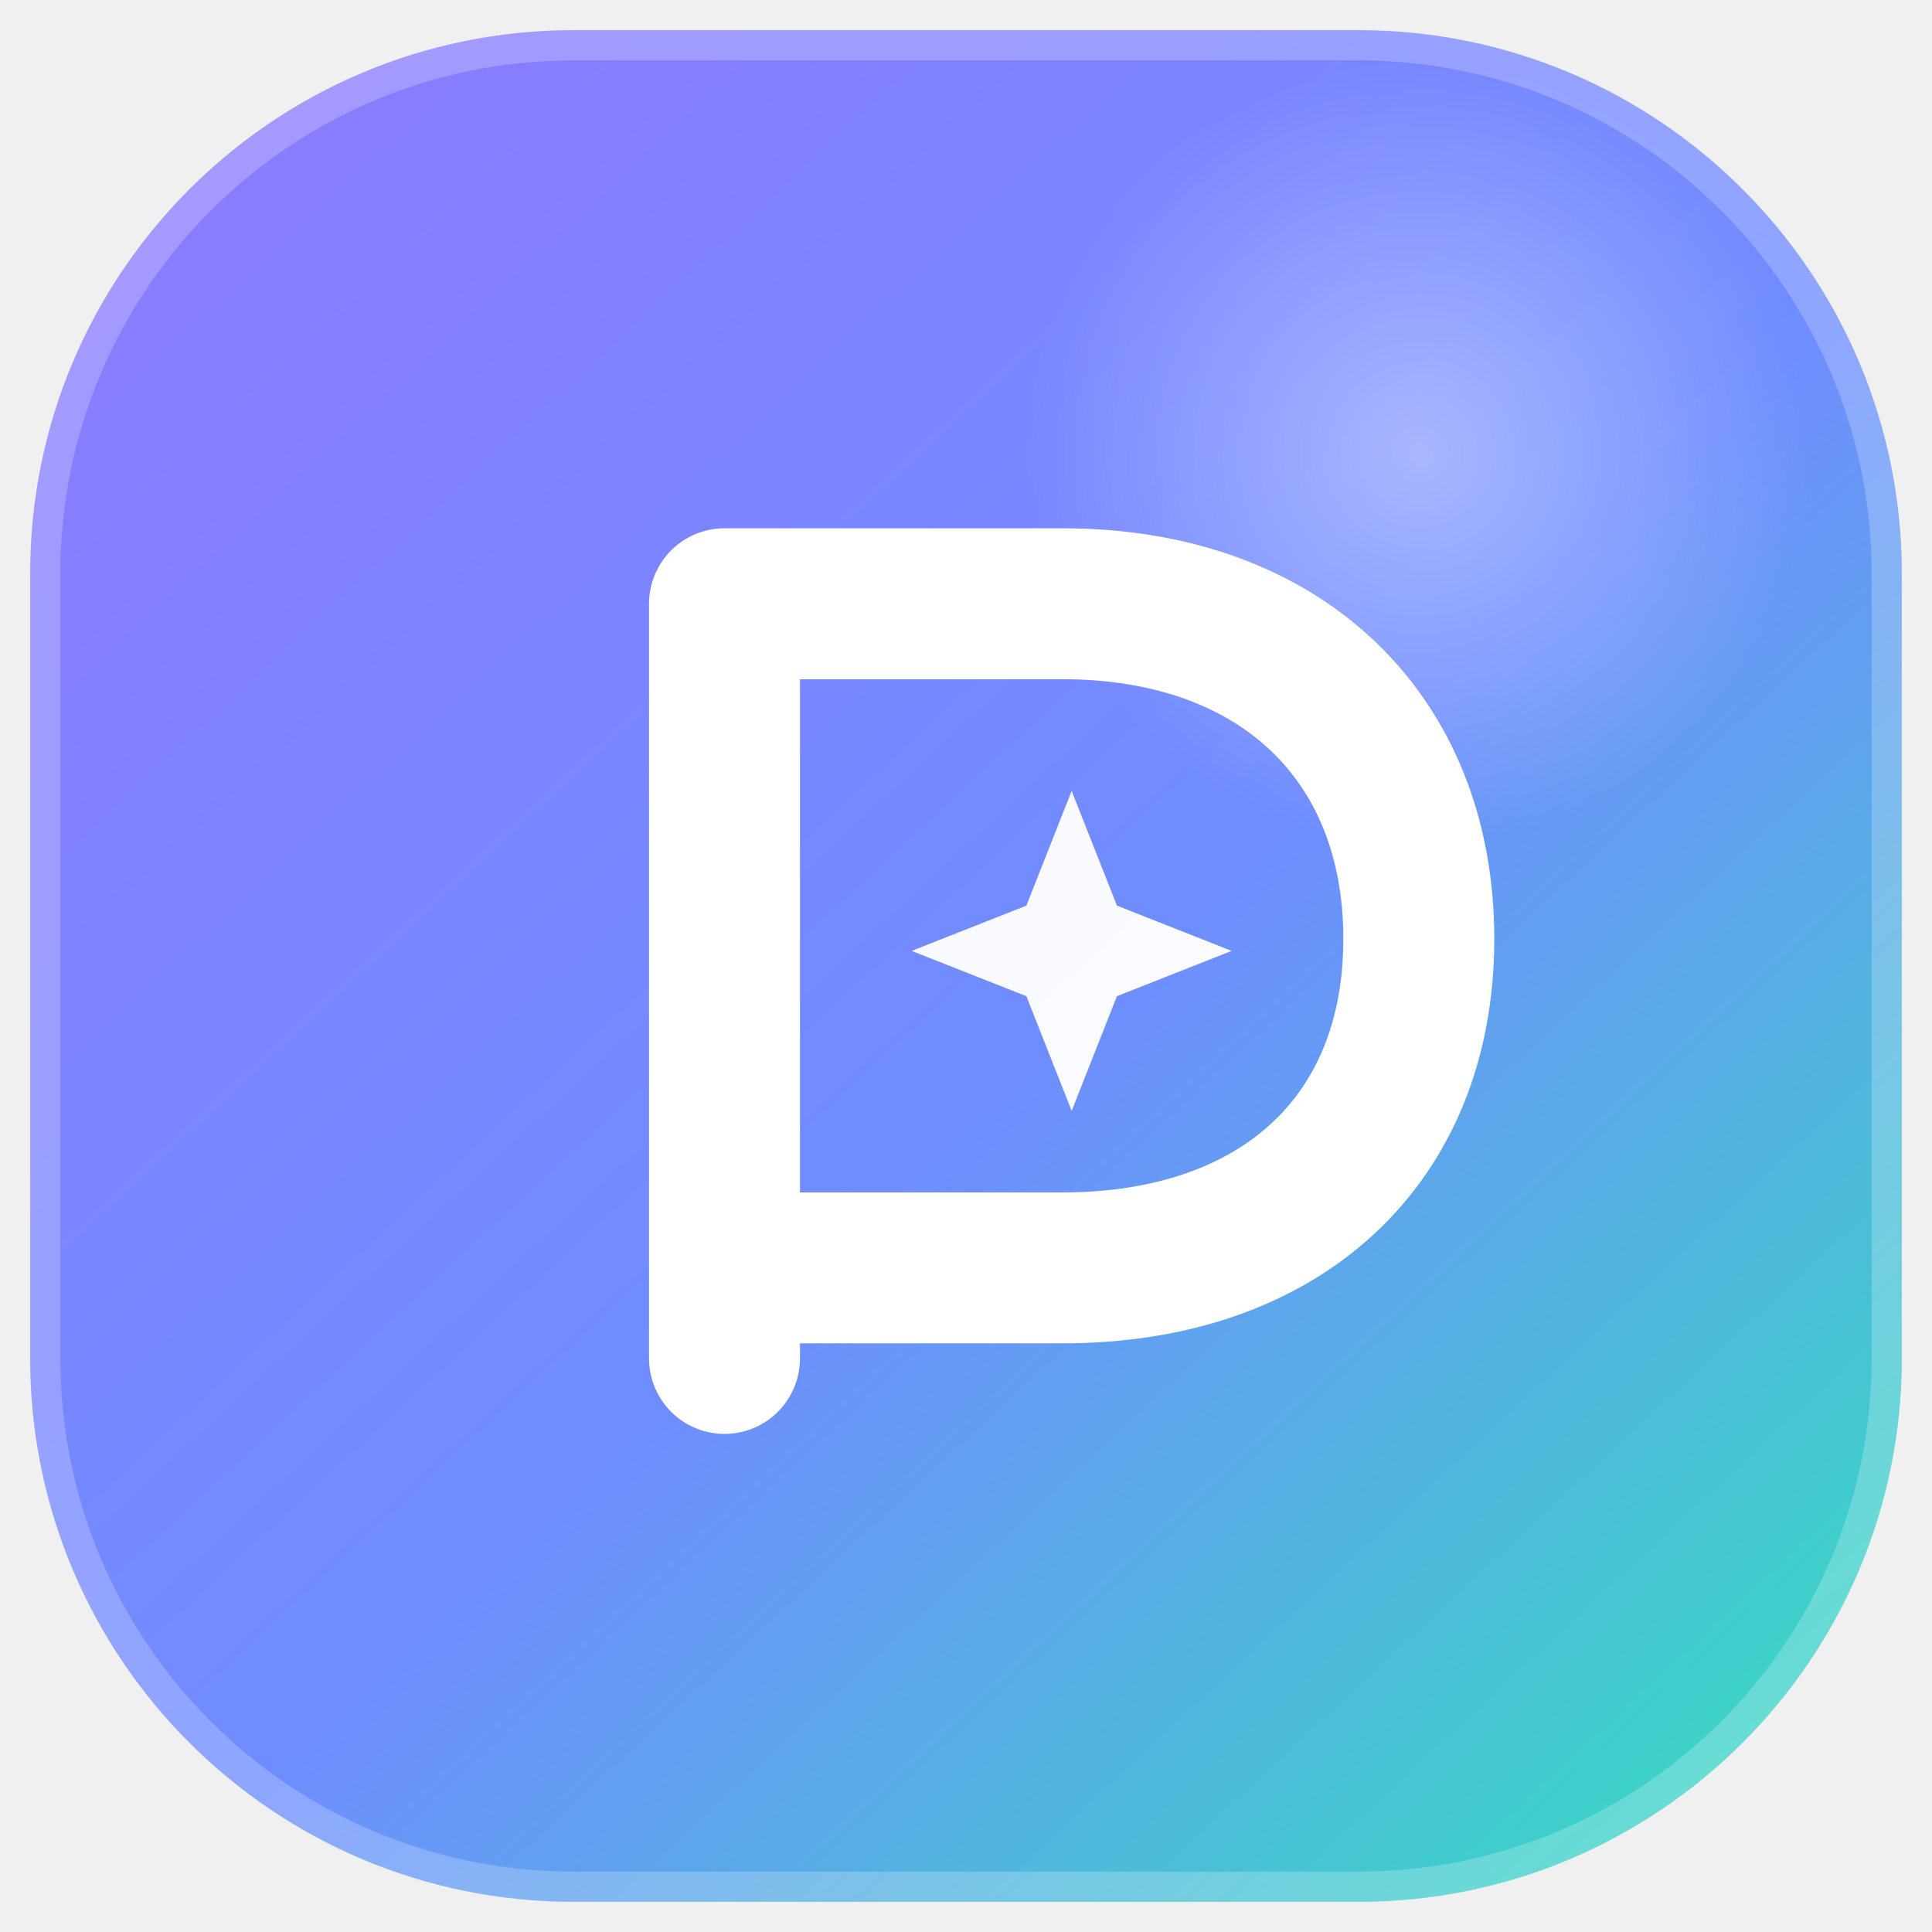
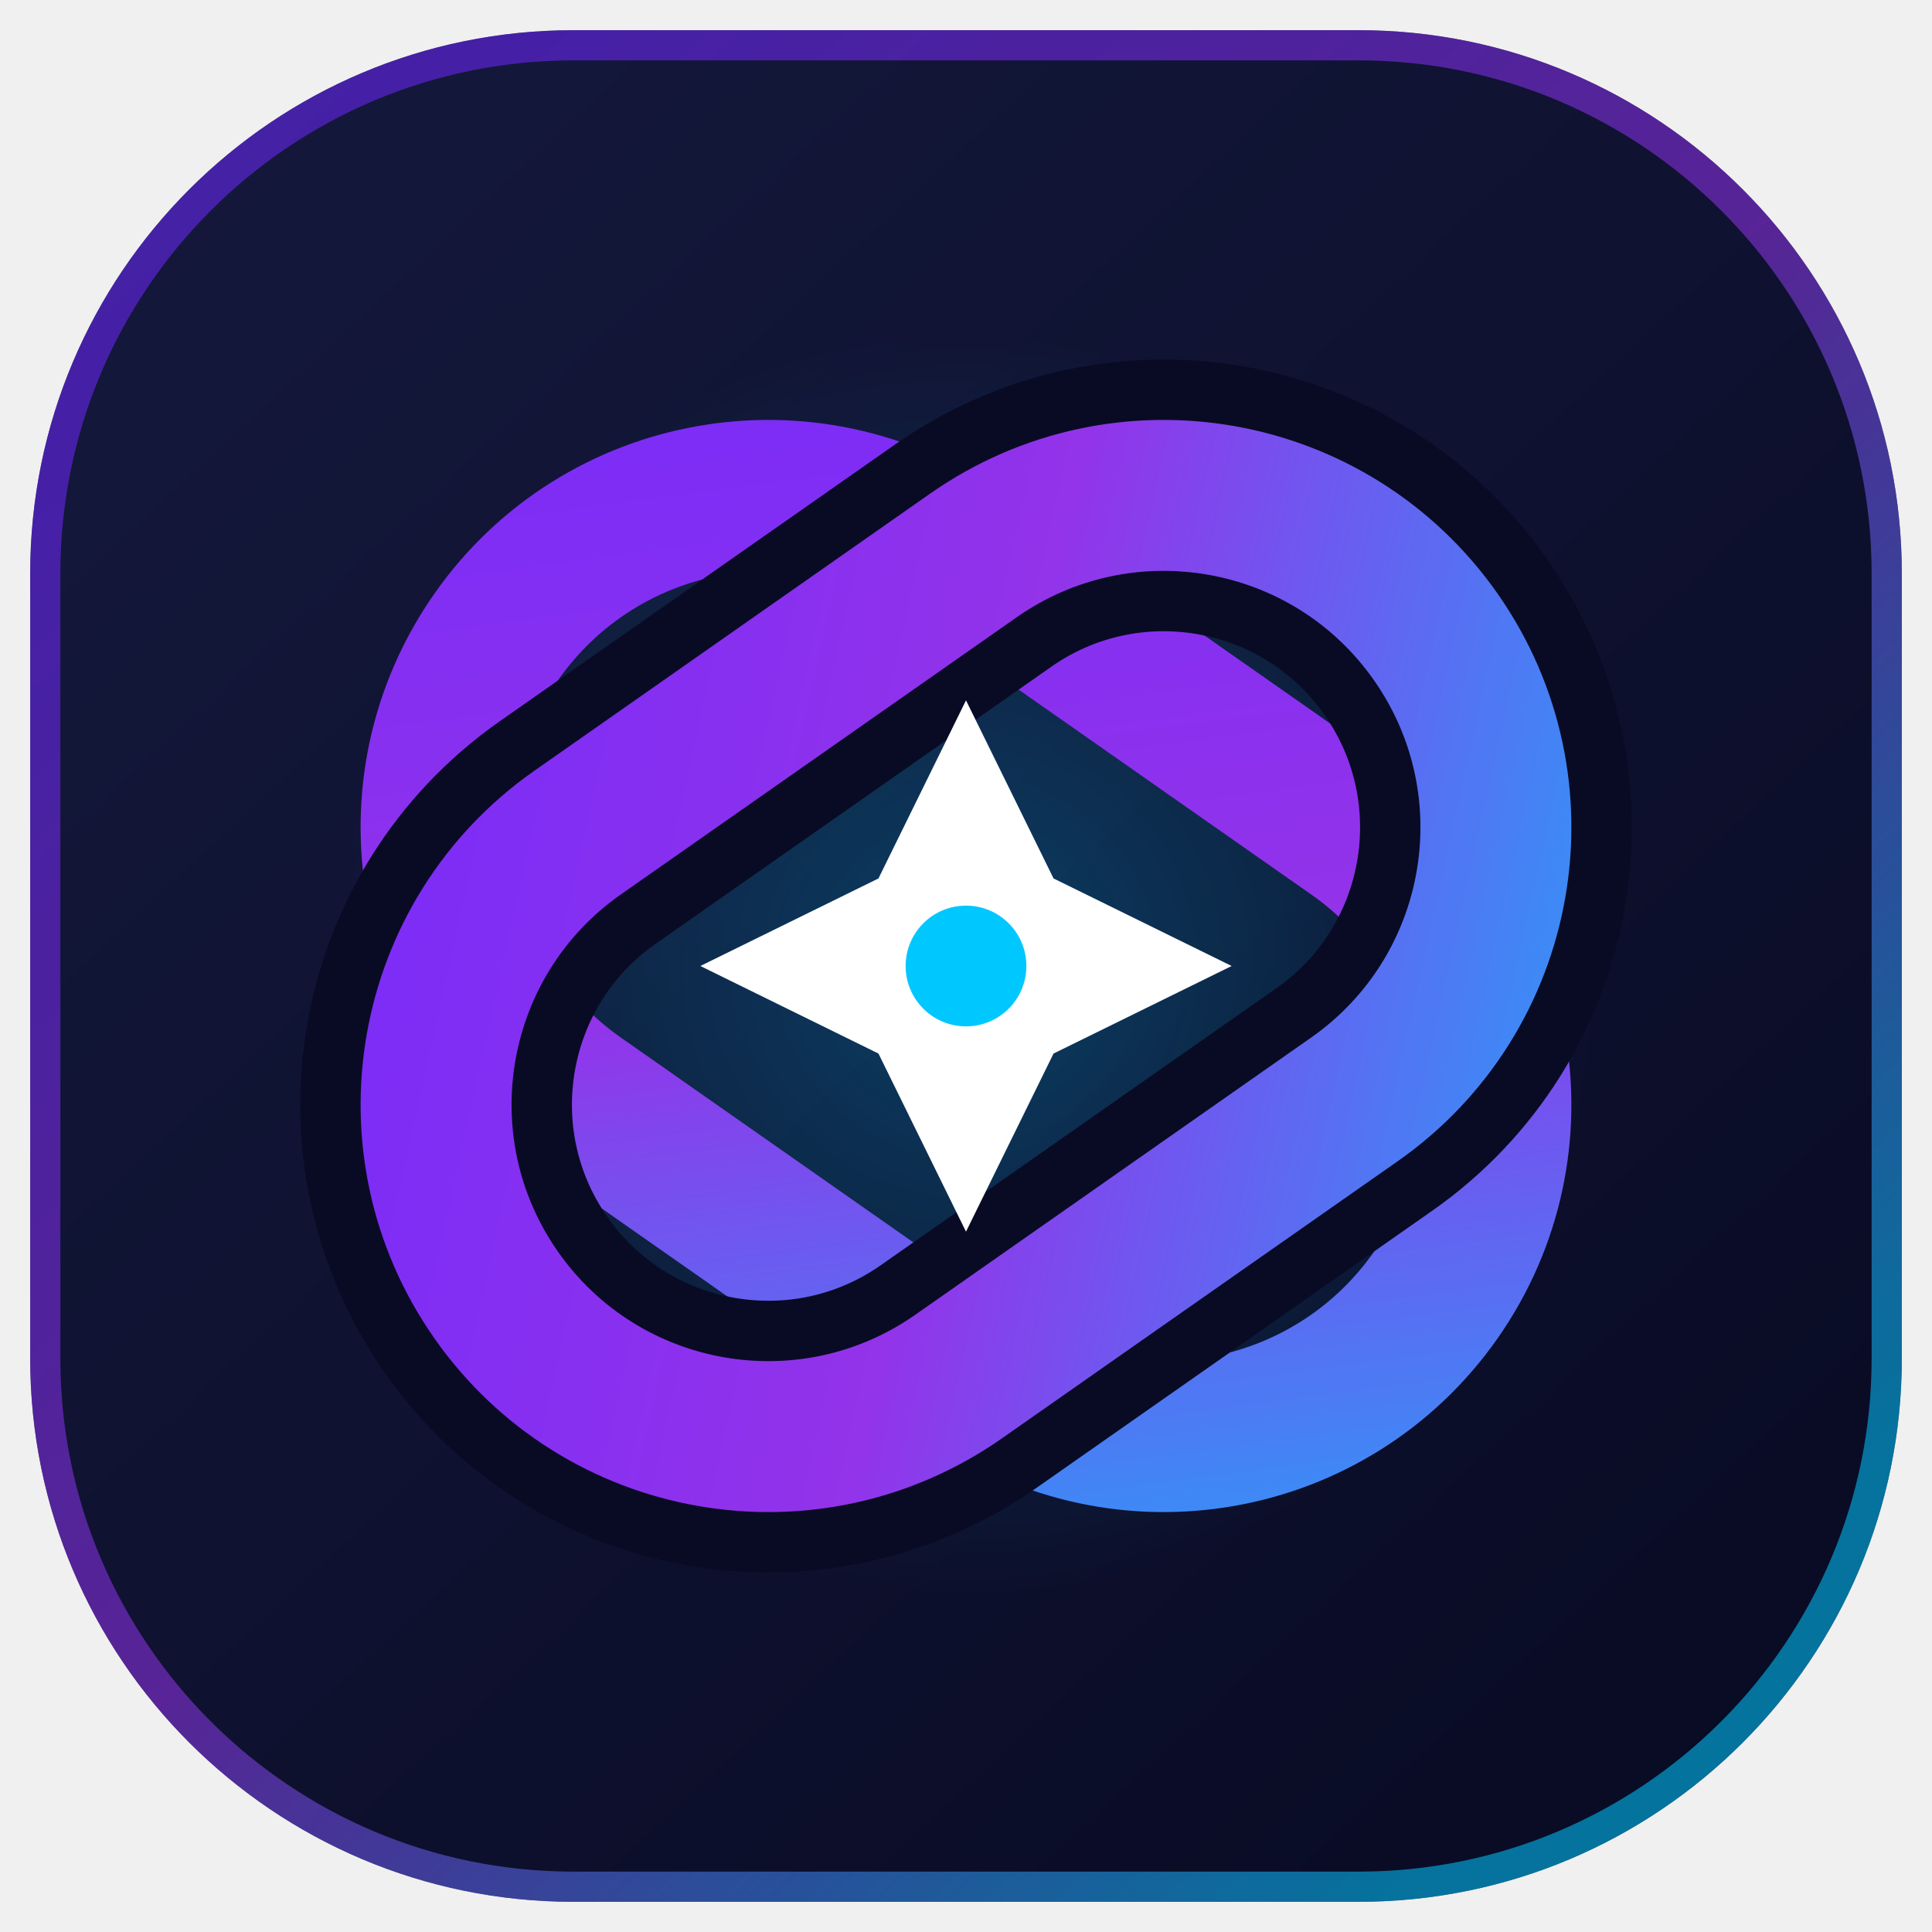
<svg xmlns="http://www.w3.org/2000/svg" viewBox="0 0 64 64" role="img" aria-labelledby="title">
  <defs>
    <linearGradient id="tile" x1="6" y1="4" x2="58" y2="60" gradientUnits="userSpaceOnUse">
-       <stop offset="0" stop-color="#8B7BFF" />
-       <stop offset=".55" stop-color="#6F8DFF" />
-       <stop offset="1" stop-color="#39D7C4" />
+       <stop offset="0" stop-color="#14183B" />
+       <stop offset="1" stop-color="#090B24" />
    </linearGradient>
-     <radialGradient id="glow" cx="0" cy="0" r="1" gradientTransform="translate(47 15) rotate(90) scale(13)" gradientUnits="userSpaceOnUse">
-       <stop stop-color="#fff" stop-opacity=".38" />
-       <stop offset="1" stop-color="#fff" stop-opacity="0" />
+     <linearGradient id="weave" x1="10" y1="8" x2="54" y2="56" gradientUnits="userSpaceOnUse">
+       <stop offset="0" stop-color="#6D28FF" />
+       <stop offset=".5" stop-color="#9333EA" />
+       <stop offset="1" stop-color="#00C8FF" />
+     </linearGradient>
+     <radialGradient id="halo" cx="0" cy="0" r="1" gradientTransform="translate(32 32) scale(21)" gradientUnits="userSpaceOnUse">
+       <stop stop-color="#00C8FF" stop-opacity=".24" />
+       <stop offset="1" stop-color="#00C8FF" stop-opacity="0" />
    </radialGradient>
  </defs>
  <rect x="1" y="1" width="62" height="62" rx="18" fill="url(#tile)" />
-   <rect x="1.5" y="1.5" width="61" height="61" rx="17.5" fill="none" stroke="#fff" stroke-opacity=".22" />
-   <circle cx="47" cy="15" r="13" fill="url(#glow)" />
-   <path d="M24 45V20h11.2c7.2 0 11.8 4.4 11.8 11.1S42.4 42 35.2 42H24" fill="none" stroke="#fff" stroke-width="5" stroke-linecap="round" stroke-linejoin="round" />
-   <path d="M35.5 26.2l1.5 3.8 3.8 1.5-3.8 1.5-1.5 3.8-1.5-3.8-3.8-1.5 3.8-1.5z" fill="#fff" fill-opacity=".96" />
+   <rect x="1.5" y="1.5" width="61" height="61" rx="17.5" fill="none" stroke="url(#weave)" stroke-opacity=".55" />
+   <circle cx="32" cy="32" r="21" fill="url(#halo)" />
+   <g transform="rotate(35 32 32)">
+     <rect x="13" y="21" width="38" height="22" rx="11" fill="none" stroke="url(#weave)" stroke-width="5" />
+   </g>
+   <g transform="rotate(-35 32 32)">
+     <rect x="13" y="21" width="38" height="22" rx="11" fill="none" stroke="#090B24" stroke-width="9" />
+   </g>
+   <g transform="rotate(-35 32 32)">
+     <rect x="13" y="21" width="38" height="22" rx="11" fill="none" stroke="url(#weave)" stroke-width="5" />
+   </g>
+   <path d="M32 23.2 34.9 29.1 40.8 32 34.9 34.9 32 40.8 29.1 34.9 23.2 32 29.1 29.1Z" fill="#FFFFFF" />
+   <circle cx="32" cy="32" r="2" fill="#00C8FF" />
</svg>
